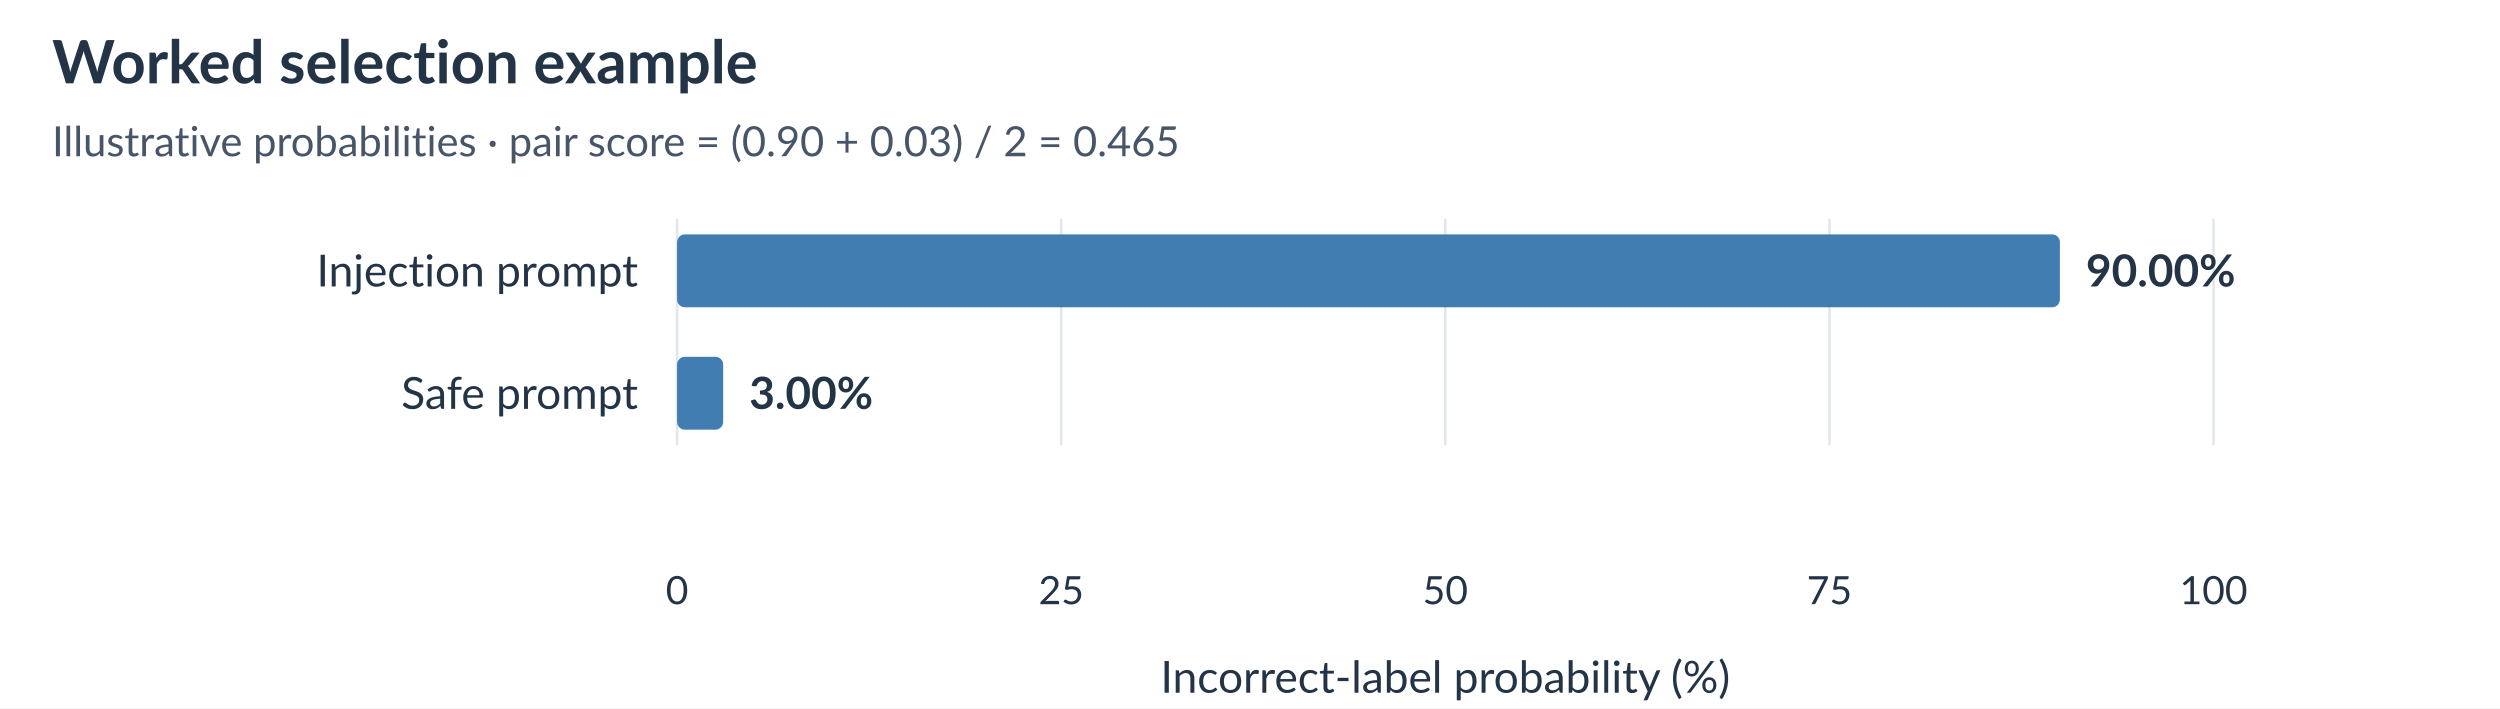
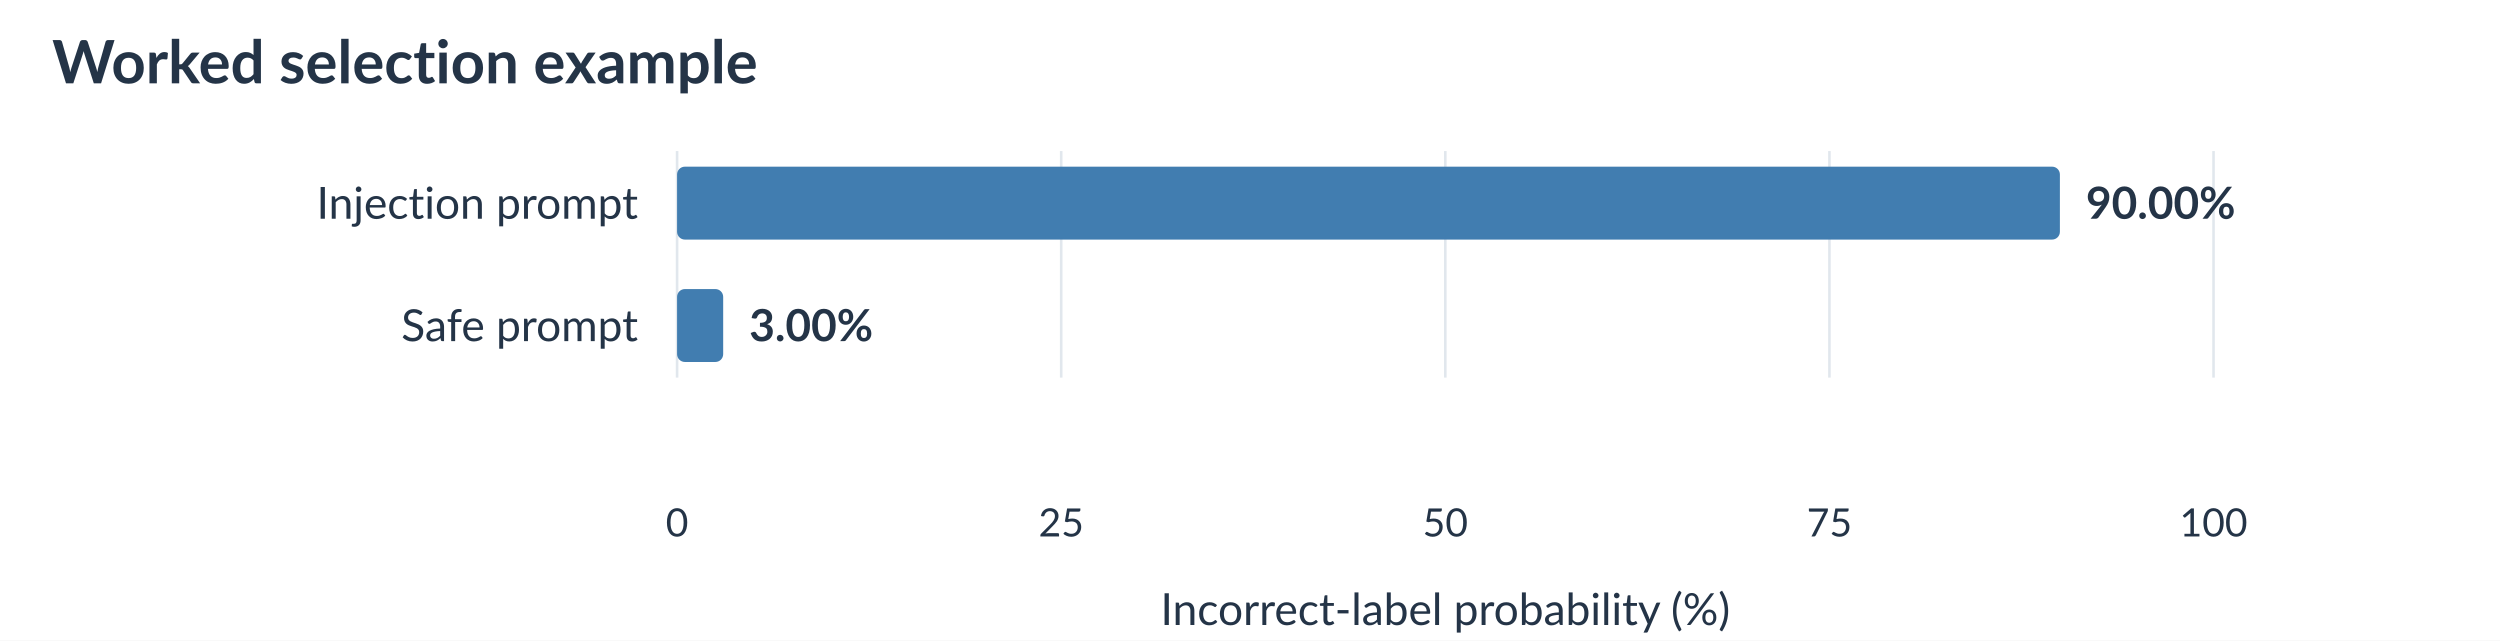
- <svg xmlns="http://www.w3.org/2000/svg" viewBox="0 0 960 272" role="img" aria-labelledby="title desc">
+ <svg xmlns="http://www.w3.org/2000/svg" viewBox="0 0 960 246" role="img" aria-labelledby="title desc">
  <rect width="100%" height="100%" fill="white" />
  <g font-family="Lato, Arial, sans-serif" fill="#243447">
    <text x="20" y="32" font-size="23" font-weight="700">Worked selection example</text>
-     <text x="20" y="60" font-size="16" fill="#475569">Illustrative probabilities · pair score = (0.90 + 0.03) / 2 = 0.465</text>
-     <line x1="260.0" x2="260.0" y1="84" y2="171" stroke="#e1e7ed" />
-     <text x="260.0" y="232" text-anchor="middle" font-size="15">0</text>
-     <line x1="407.5" x2="407.5" y1="84" y2="171" stroke="#e1e7ed" />
-     <text x="407.5" y="232" text-anchor="middle" font-size="15">25</text>
-     <line x1="555.0" x2="555.0" y1="84" y2="171" stroke="#e1e7ed" />
-     <text x="555.0" y="232" text-anchor="middle" font-size="15">50</text>
-     <line x1="702.5" x2="702.5" y1="84" y2="171" stroke="#e1e7ed" />
-     <text x="702.5" y="232" text-anchor="middle" font-size="15">75</text>
-     <line x1="850.0" x2="850.0" y1="84" y2="171" stroke="#e1e7ed" />
-     <text x="850.0" y="232" text-anchor="middle" font-size="15">100</text>
-     <text x="245" y="110" text-anchor="end" font-size="17">Injection prompt</text>
-     <rect x="260" y="90" width="531.0" height="28" rx="3" fill="#417db0" />
-     <text x="801.0" y="110" text-anchor="start" font-size="17" font-weight="700">90.00%</text>
-     <text x="245" y="157" text-anchor="end" font-size="17">Safe prompt</text>
-     <rect x="260" y="137" width="17.7" height="28" rx="3" fill="#417db0" />
-     <text x="287.7" y="157" text-anchor="start" font-size="17" font-weight="700">3.00%</text>
-     <text x="555.0" y="266" text-anchor="middle" font-size="17">Incorrect-label probability (%)</text>
+     <line x1="260.0" x2="260.0" y1="58" y2="145" stroke="#e1e7ed" />
+     <text x="260.0" y="206" text-anchor="middle" font-size="15">0</text>
+     <line x1="407.5" x2="407.5" y1="58" y2="145" stroke="#e1e7ed" />
+     <text x="407.5" y="206" text-anchor="middle" font-size="15">25</text>
+     <line x1="555.0" x2="555.0" y1="58" y2="145" stroke="#e1e7ed" />
+     <text x="555.0" y="206" text-anchor="middle" font-size="15">50</text>
+     <line x1="702.5" x2="702.5" y1="58" y2="145" stroke="#e1e7ed" />
+     <text x="702.5" y="206" text-anchor="middle" font-size="15">75</text>
+     <line x1="850.0" x2="850.0" y1="58" y2="145" stroke="#e1e7ed" />
+     <text x="850.0" y="206" text-anchor="middle" font-size="15">100</text>
+     <text x="245" y="84" text-anchor="end" font-size="17">Injection prompt</text>
+     <rect x="260" y="64" width="531.0" height="28" rx="3" fill="#417db0" />
+     <text x="801.0" y="84" text-anchor="start" font-size="17" font-weight="700">90.00%</text>
+     <text x="245" y="131" text-anchor="end" font-size="17">Safe prompt</text>
+     <rect x="260" y="111" width="17.7" height="28" rx="3" fill="#417db0" />
+     <text x="287.7" y="131" text-anchor="start" font-size="17" font-weight="700">3.00%</text>
+     <text x="555.0" y="240" text-anchor="middle" font-size="17">Incorrect-label probability (%)</text>
  </g>
</svg>
